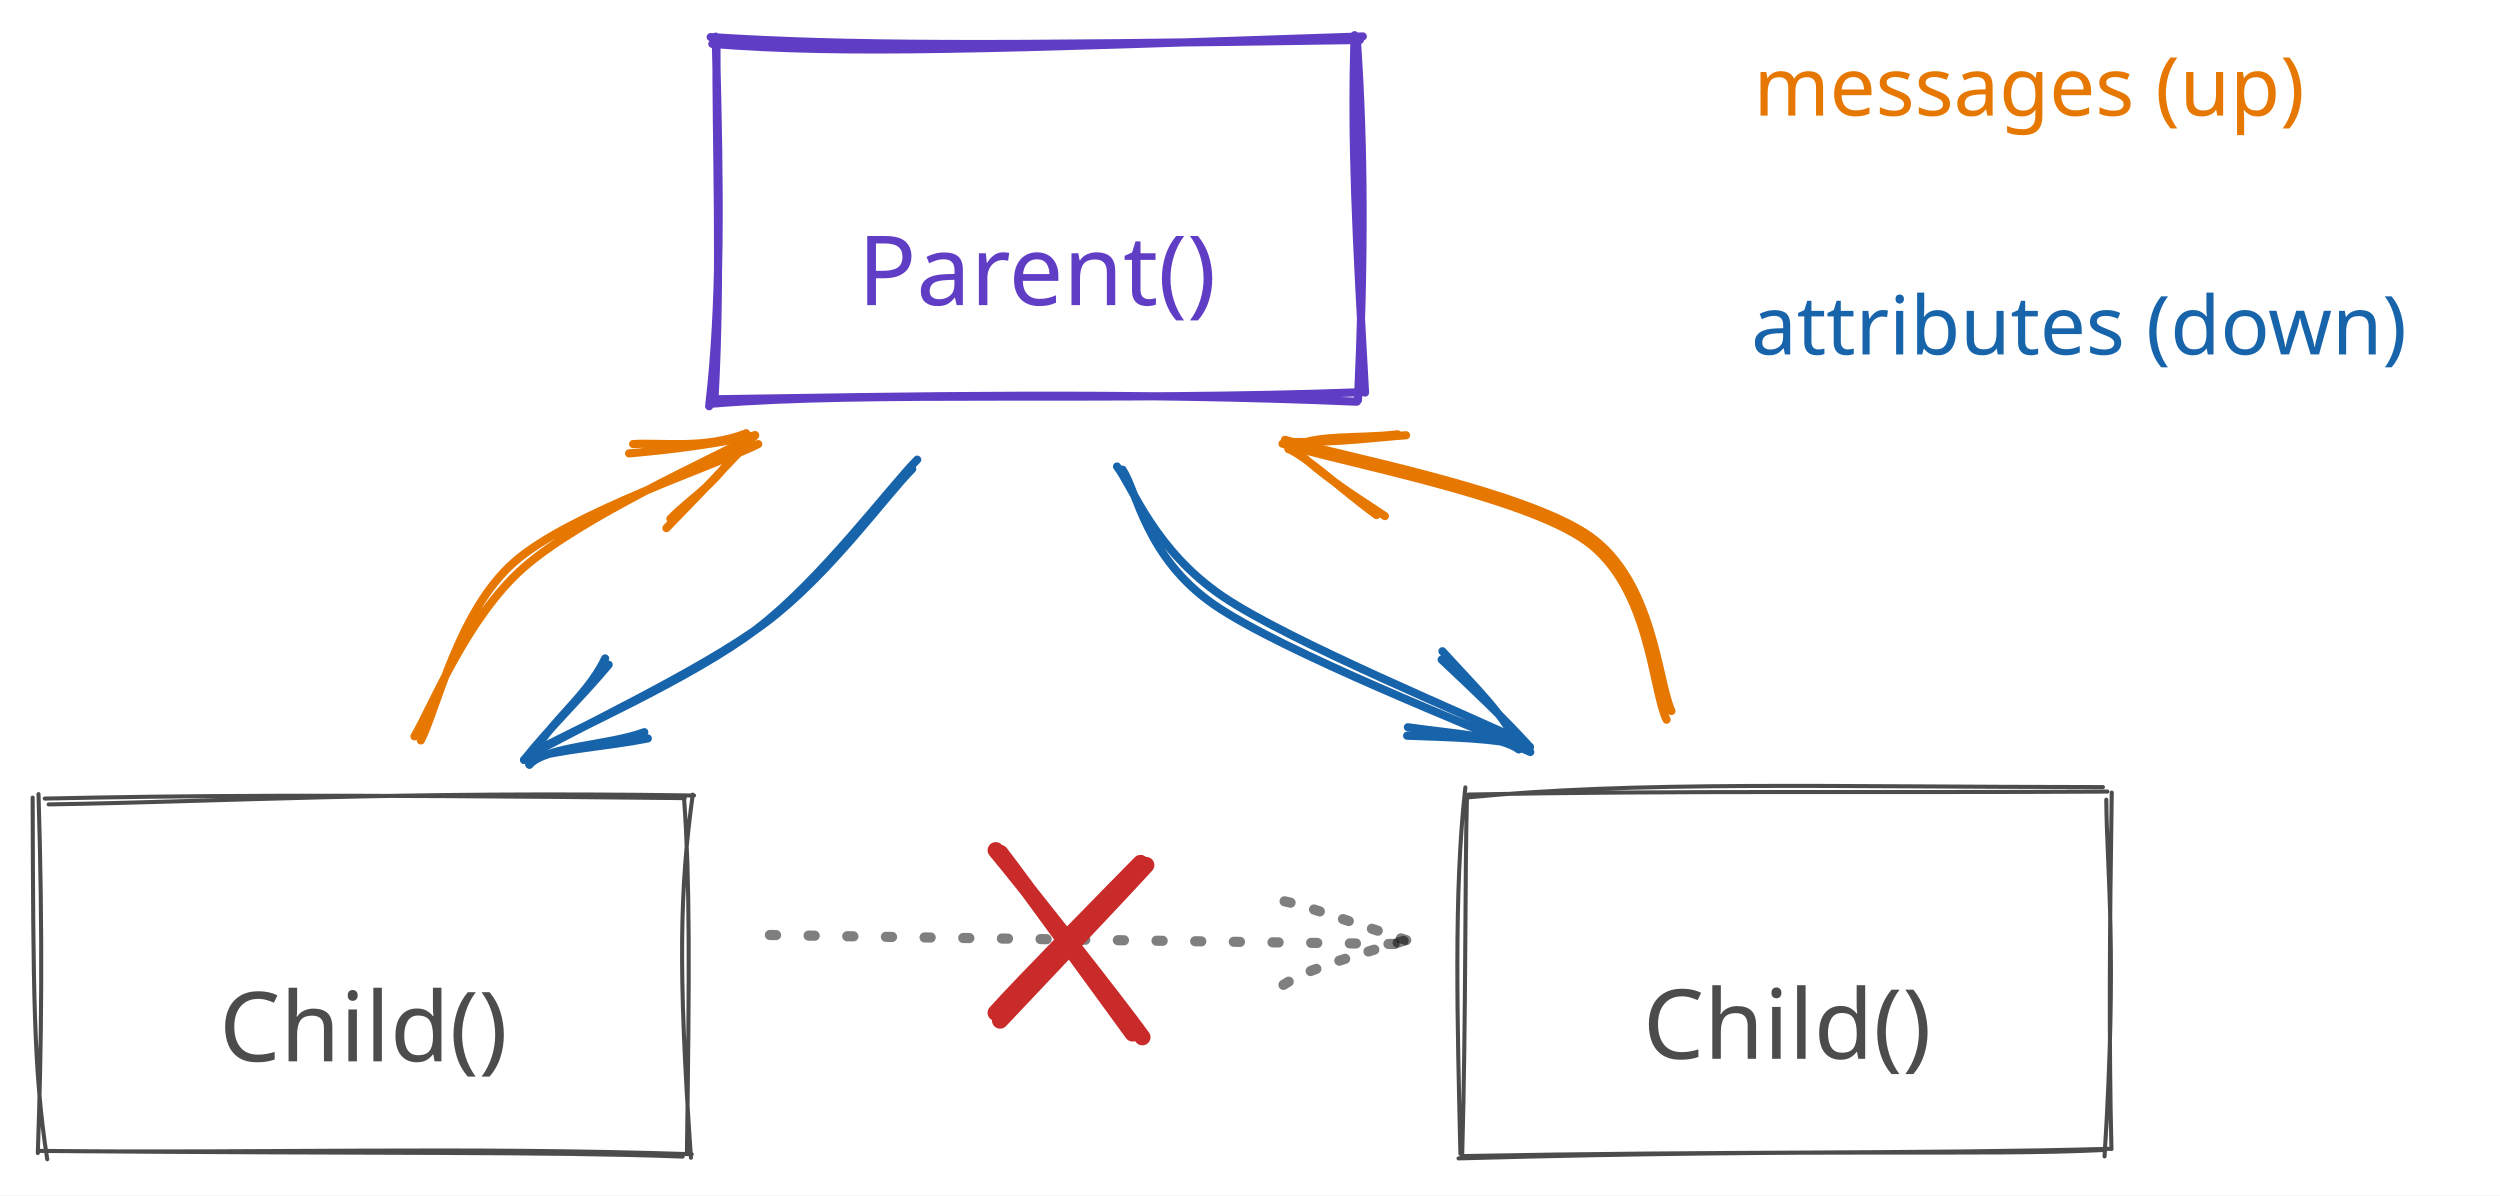
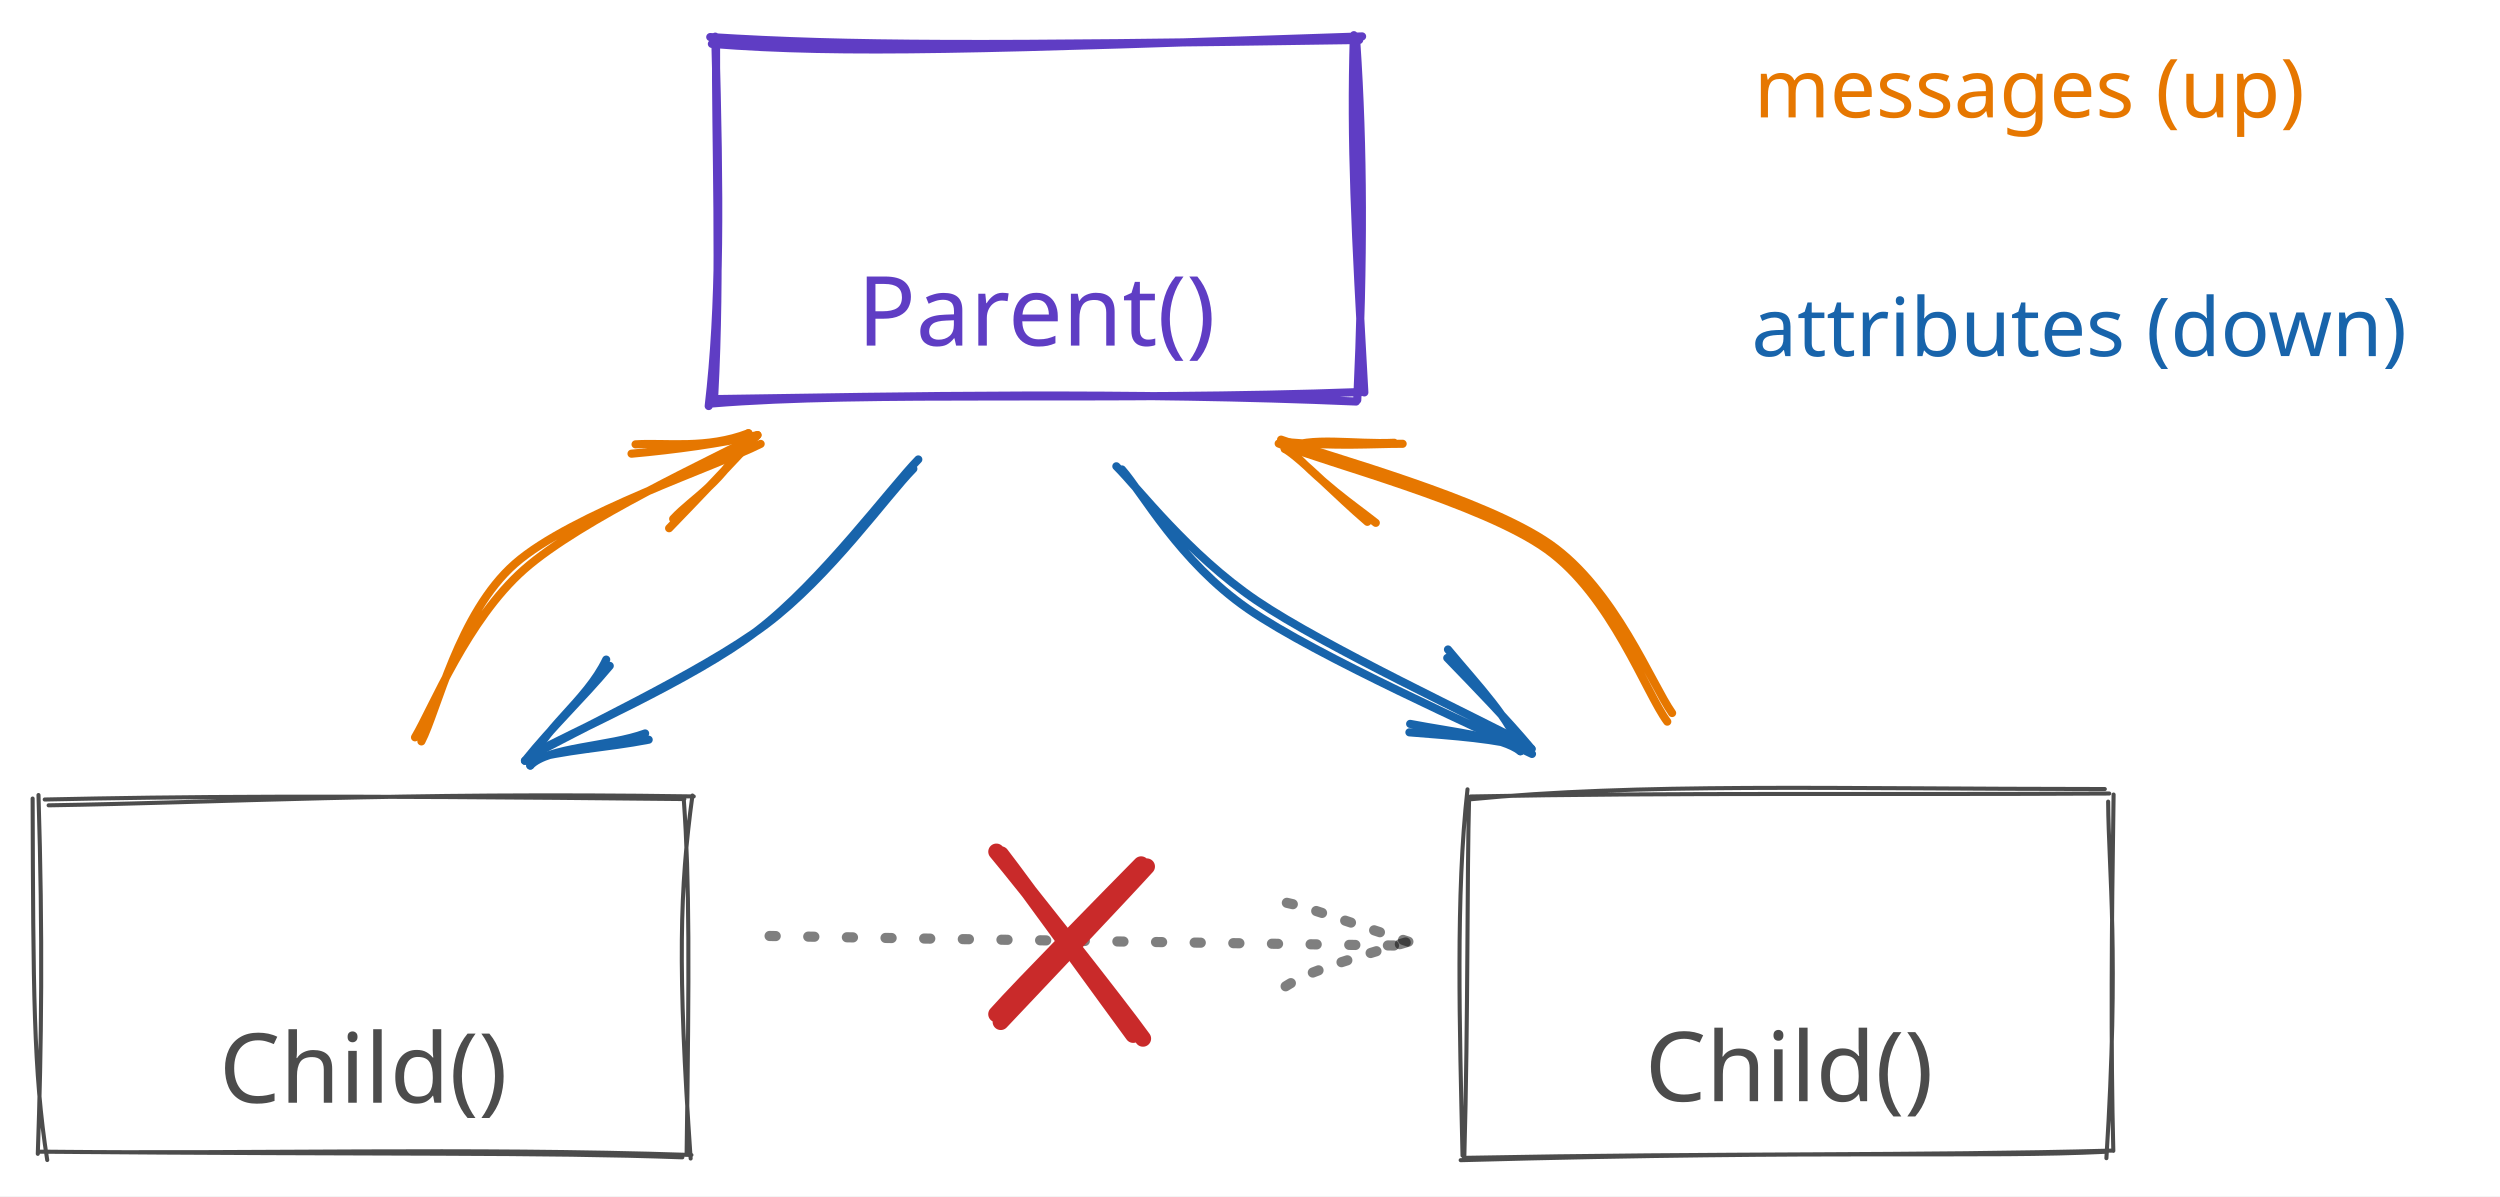
- <svg xmlns="http://www.w3.org/2000/svg" version="1.1" viewBox="0 0 614.269 293.753" width="614.269" height="293.753">
+ <svg xmlns="http://www.w3.org/2000/svg" version="1.1" viewBox="0 0 614.535 294.066" width="614.535" height="294.066">
  
-   eyJ2ZXJzaW9uIjoiMSIsImVuY29kaW5nIjoiYnN0cmluZyIsImNvbXByZXNzZWQiOnRydWUsImVuY29kZWQiOiJ4nO1bbVPbSFx1MDAxMv6eX0GxX/aq1srMdM9bqq6uMEk2JFkgXHUwMDAxkkuutlLCXHUwMDE2WGBLXlnGIVv579sjwJIsy2+YXHUwMDAwqVNViC2NRq2Zfp7up2f895ONjc30slx1MDAxZmw+29hcZr62/G7YTvzR5m/u/EWQXGbCOKJLXCL7PoiHSStr2UnT/uDZ06c9PzlcdTAwMGbSftdvXHUwMDA13kU4XHUwMDE4+t1BOmyHsdeKe0/DNOhccv7j/u76veDf/bjXTlx1MDAxMy9/SCNoh2mcXFw9K+hcdTAwMDa9IEpcdTAwMDfU+//o+8bG39nfgnVJ0Er96LRcdTAwMWJkN2SXclx1MDAwM0FpOXl6N44ya6XlXHUwMDFj0DI9blx1MDAxMFx1MDAwZZ7T89KgTVdPyOYgv+JObba34n7/9fHv8OVN87hz0Vx1MDAxMOLz3ln+2JOw2z1IL7tXQ+G3OsOkYNQgTeLz4GPYTjs3I1c4P75vXHUwMDEw0yjkdyXx8LRcdTAwMTNcdTAwMDVcdTAwMDM3XHUwMDAwfHw27vutML1051x1MDAxOFx1MDAxYp+9XHUwMDFhhWdcdTAwMWL5ma/0XHKRefTPcmOF5WCZXHUwMDFhX3ZcdTAwMWSAXHUwMDE1XHUwMDFlXHUwMDFhhlxcciWs1XzCsO24S3NBhv1cIk+g3cLctGO/dX5K9kXtcZs08aNB309oxvJ2o+tX5tJ4illAjlx1MDAxMrWW+cR0gvC0k1JcdTAwMTOjPStcdTAwMTUzXHUwMDE2pOBcdTAwMTaUzY1cdLJZMUqjsFLnw+cs6O+0M1x1MDAwN/mzOGxR+3rYomG3m1x1MDAxYu0uvJh0qqJjlZwrXHK+5m9S8IRkL1x1MDAxY15uyeawsX/4fvvbi8b2+064OW73/bfp3V7d3FxmztLfL55/4jq6PLKnKHaizsRTbp7vJ0k8WrTfvpVnL/Vu81v3M0uCzjfogzlaQ78v3qe76lXz2JrR3q54YVx1MDAwZt7KeFx1MDAxZPZ+fPFcdTAwMDbe9z8rXHUwMDFipM0vXHUwMDA30ds/WKPXWazf60/5hFx1MDAwZvtt/1xuuFxcacOYQsWA4/h6N4zOJ32hXHUwMDFit85zrD8pXHUwMDE4XFwhmZJcdTAwMWZcdTAwMTT5xSg+efqGXzjBXHSVZmpxgpnuVitcdTAwMTHMJI7vkGA08zRKaaySSlxuZUr8gkx5KFxySmuIeyzYXHS71scvNn/wmFBUbuo1g0iaXHUwMDExXHUwMDBlLG97W1x1MDAwMpnpg8JItoRcdTAwMGbmM1x1MDAxZEfpQfjNXHK2XHUwMDAwT2uN5EogtFwiXCIvNXrp98LuZWnuMl+lwdrPxunXf1x1MDAxNUd0XHUwMDEwkFx1MDAxMVnwK7ff6oanzp83W3RLkJRcXD1ccikyj1x1MDAxYvTCdrtcdTAwMThrW2SET30mO4uEyDhcdE/DyO9cdTAwMWVO2jhcdTAwMTN9M0M8Mm3rICg4k0ZIi4tD8FXz7N0ovUzOj//41Ht1voXP38LofiGo5yFQaKS4aUBcdMU5WuDlXHUwMDEwL7XxhNaUXG5xKVxm0VItXHUwMDA0WXbcb4gn+1x1MDAwMMFatTaErlx1MDAxNuLfyt3L/8r4tVx1MDAxYVx1MDAxZZmvZ70jtmO/nP6sIf7dp52PW/FcdTAwMDdKXHUwMDBl30RxeFwi+oNU67WFYjBS5tN5R6FcdTAwMTiFYXU8wFFcdTAwMDM3IFx1MDAxN6eB6bP/sGmAXtHTXG5cdTAwMTjQYYwpRIqMXHUwMDA1KNFcdTAwMTdSam6NMFx1MDAxNIn1nbFAQUPMXGLERpC3KV6YtDuMxJw4h/MlXFxwrZF4u1x1MDAxM3bbPzhcdTAwMTDPiWOTgfjGxFvEYUCsxVx1MDAxZnkjZ2j54lx1MDAwMJTRt+7F68aRODg/2zs8XHUwMDFl+TtHu/qBXHUwMDAzUFx09MjdJDJcdTAwMTAgKlFYe5Qgc2Y4JcpcdTAwMWHwzvC3liiMpLItXHUwMDAyW1x1MDAxZjxXXHUwMDBiw4F/cbCVXHUwMDFjjkBcdTAwMWb+tfsu5lx1MDAwM7PXPPhcdTAwMDFh7edTxCCswLxwcldhWFx1MDAxNp5RpVx1MDAwMYlcdTAwMDaZWJxcdTAwMDamT/9cdTAwMDOnXHUwMDAxZTxpXGJYpD6YYqDLPGC5p1xim5SKa0FiXHUwMDE07jlcdTAwMGVry1x1MDAxMYUokPdcdTAwMWTG4aV98NHH4TlxbKU4fIX9KeAj/Vdb7uYgXHUwMDE05YCwhFx1MDAxNp6tYlx1MDAxZWq921jPKKFccpKQZNZAXHR9aJVHqETBOFx1MDAxMVx1MDAxMTOTduXo40ahf3yLclx1MDAxNHqcdI9cdTAwMTWU55JcIldVLGpBNCFcZlx1MDAxOKatIG1eXHTCglNwRkclS2AzXHUwMDBmKzf+XCKuz3xfXHSyS1x1MDAxN1JcdTAwMGIj6idpM4zaYXRaNux6VWeRklGG6tbQWdlgnlx1MDAxMFxcXCLnklx1MDAxOWlcZpCOKTQ79ftZ8uMpXHUwMDBllktiYcM1cqi8fVx1MDAxMLXnWzU7fy5bRTRkQYNUXHUwMDAwko6qUdZTiMjJXCIrJfCKRV1/kG7HvV6Y0tDvx2GUTlx1MDAwZXE2lltcdTAwMGX3ncBvT16lNypemySIvuuxnIPlnzZy/GRfxp///G1q61x1MDAwNlDuaFx0Q275TGiRl1LdXHUwMDAx1iNtKWlcdTAwMWMogzRcdTAwMWP03O7qcOKOXG5C8t6eXHUwMDE0/1+aKLGw6lfhSaAoXHUwMDA1guVMOo8nZ6eZ6+HJdux8Y3GilHN5UqJcdTAwMDegiF5cXChFLGcpitPQI7dWWktjL+SEXetUKySaNGow9Fx1MDAxOKZhXG5RXG6PwEXeRnSuKVexXCJvc1PVl1x1MDAxNNeMul+iXFy2zLUsUS5DSUJcdTAwMDJcdTAwMTMkOYEyTIvM6EKzK05cdTAwMTLM08poicpcdTAwMDDXiuFqPDk7vylcdTAwMTjFPE74ZlxcXHUwMDAzXHUwMDAzpjhcdTAwMDKYik2OvFx1MDAxNVx0V8pUuLJklHzUVFnr2u6oOvWS5JYlrlO4jetabnPxh4aWL05tjcbxeb/ba3z48qn3/svJId8z/rvVqG2y4HF3KSD5tIdur4MkfSDQTlx1MDAxNGIo4jDBLFx1MDAxOHCIhfpCaMtcbl/4q1NcdTAwMWJI4lChuZRcYlx1MDAxNPa1nMJtYDxNeVxu5+hcYsTyQti5yVx1MDAwMlx1MDAwNWWqjmLuldtcdTAwMDSlw2vgtkks1lxcWTPKS9fWnFxy1c6xO6qzuyaQk36pTWAkaVx1MDAxYqZYoag3XHUwMDBm5W/04c6Hk8Por/2DRtjZ/7zf2y7i+IGinDOPUbJJ+oRcdTAwMDElpNUyXHUwMDBiZXJWXHTFhFD1Ou/WIFx1MDAwN1x1MDAxN0dcck1cYnG5gEJta4xxoiOX4jIuwSgtXG5NbqqtpFx1MDAxZpDR1XvFuKBkIDft/1x1MDAxOL85amfYXHUwMDFklbldXHUwMDEy4PVcdTAwMTLFqMmz+c5cIlx1MDAxNIZcZlk8jM9eN36glVx1MDAxY3B1VMebpFxmjVwicV1cdTAwMDa4XCL9wsEtqUi3lFG/nlx1MDAxMiitb6NQXGZ4IK3iXG5cdTAwMTlcdTAwMDeDU1x1MDAwMK6BXGYlXHUwMDFkpVx1MDAxY+NcdTAwMThuKpVcdTAwMWPSUE6e5OPwXHUwMDEz1nGWkSek81x1MDAwNYlOo8Fpj4Juy6VcdTAwMDB41lxyuCH9KVx1MDAxOOlTU3n7hfTJUtUlyrMgKyxTXFzJN/blNjFcdTAwMGbI0YioXUYk9bhcdTAwMWXxOOWJXHUwMDAwj17XUPrCXHK4XHUwMDA1w+LdXHIkn6aMXHUwMDA2XHUwMDA1XHUwMDAxTVlu1Lzu6mCS9VZByLpoXHUwMDEyhK0teZPacVx1MDAwYpxmcZ6cvVx1MDAwMPdAeVJcIqOJJMFcZkZrXHUwMDAxXHUwMDEz601otUezS1x1MDAxNEnRXHTIbWt58rZcdTAwMTVvstRzm2xcZuVb5Fx1MDAwMMVcclx1MDAxN/n6k6V02dUlwFpcdEJVKjmcOcJnrDBp98SVuVx1MDAwMfdY8yaqtNZcdTAwMTKakCMlIZTsTqFK5VmiLqlcdTAwMDQjXHUwMDFkQmO6XHUwMDFhUy5RyaG4q6VcdTAwMWIpJ3xAYNUktyXYao2MIE9cdTAwMDQudcWmR8aUXHUwMDEyLbhcdTAwMWG0q1x1MDAwZaPC4u2UXHUwMDFmgqXxd7KLXHUwMDAz8rk173qguKNcdTAwMDKRdVElPXbG6iBnbm9oXHUwMDAxs/O4cvYmiFx1MDAwN8qVSkuPc1xuUjxbJMrRdJVTSuNcdTAwMTHOmHUxj0ms/zHMbXNK63ZcbqFA94NcdTAwMTaURbbLqZJgzYXV4IhcdTAwMWKVKVx1MDAxOHNNlVx1MDAwNDC6rFxuXHUwMDBihz9hWrlcdTAwMDQtMcaILKWTaJKgqrmaQpaELsruuCDNJrlcdTAwMTWmykzrzSuZJ1x1MDAwNZOGXHUwMDA2XHQkI9ZcdTAwMTRTyt7Ella7vZDSkGtKqDL4Y2LLXHUwMDA2d4uA5Fx1MDAxZOjqMow+TSaWSK8rXHUwMDEwyIFcclx1MDAxOJjbXy1YsqtcdTAwMTWcLMmXdTuZTD1ZKkr/gfLKXFyRziPLTuddMznZf340VKNj2SRtdPjy8sGTpZWeXHUwMDExmnCkmVujKCeW7peDrqRcdMptIdQzNlx1MDAxNN+WLDlM+WmPqFx1MDAxNMopXHUwMDE1IS5cIqDlltzlViZj1Gol8eJWJlY6O2PvUo/M9U+Dwcavw/70XHUwMDFkTNyUblx1MDAxYW9Q6lx1MDAwNidl/y7vX0rjft3mpdLLTO5UKlx1MDAxYrRcdTAwMTLCONaWuEhlXHUwMDFit5Vw8Vx1MDAxYXb8OXxcdTAwMWXJRlsmQ7HTb+4xM9j98Fx1MDAxOFx1MDAxMCaEVkqRTpXFXVx0mXST3KMs0S2FuqVTy+9Qu2lcXFxiYsptSLJG/Vx1MDAxOIi51cqVKtIrQcxP0yQ8XHUwMDFlps6n2/Eoelx1MDAxMDCrXHUwMDFhdVx1MDAwNbUn1+Fy0+/3XHUwMDBmUlx1MDAxYbdxrkIzXHUwMDEytq9fPu9681wiXGZGzapX/HKSXHUwMDFkrtdcZr5cdTAwMGUoQZYofn/y/Vx1MDAxZpmdanYifQ==
+   eyJ2ZXJzaW9uIjoiMSIsImVuY29kaW5nIjoiYnN0cmluZyIsImNvbXByZXNzZWQiOnRydWUsImVuY29kZWQiOiJ4nO1bbU/byFx1MDAxNv7eX4HYL3uljTtvZ14qXV1cdTAwMTHabmm7QFx1MDAwYrS3vVpVJjHEJYmzjlx1MDAwM6Wr/vd9xkDsxHFcYmkoUF1LpYk9XHUwMDFlXHUwMDFmz5znec45M/n70draenY+iNafrK1HX1phN26n4dn6b/78aZRcdTAwMGXjpI9LXCL/PkxGaStv2cmywfDJ48e9MD2JskE3bEXBaTxcdTAwMWOF3WE2asdJ0Ep6j+Ms6lxy/+P/boe96N+DpNfO0qB4SCNqx1mSXjwr6ka9qJ9cctH7//B9be3v/G/JujRqZWH/uFx1MDAxYuU35Jdcblx1MDAwM6W2bPr0dtLPreWGXHUwMDE5LomsXHUwMDFht4iHT/HALGrj8lx1MDAxMYyOiiv+1Hp7I1x1MDAxOVxmXlx1MDAxZf4uP71qXHUwMDFldk5cdTAwMWJCfNz5XFw89yjudvey8+7FWIStzigtWTXM0uQkelx1MDAxZrezztXQlc6P71x1MDAxYiZcdTAwMTiG4q40XHUwMDE5XHUwMDFkd/rR0I9cdTAwMDBcdTAwMWafTVx1MDAwNmErzs79OVa84MUwPFkrznzBN6VYwPFHSSdcdTAwMWOXjunxZd9cdTAwMDHOXHUwMDA2TFx1MDAxMmdCa+Gc4VOGbSZdTFx1MDAwNlxm+4WOZLulXG7TXHUwMDBlw9bJMezrt8dtsjTsXHUwMDBmXHUwMDA3YYopK9qdXb4yJ1x1MDAxYmjmpOKKlDFE41x1MDAxNp0oPu5kaGJN4Egz6yRcdO6kdoUxUT4rVlx1MDAxYiVcdTAwMWOZYvi8XHUwMDA1g6127iF/loet375cdTAwMWO2/qjbLYz2XHUwMDE3nk17VdmzJrwri75cdTAwMTRvUvKEdCdcdTAwMWWdb1Bz1Njdf7v59Vlj820nXlx1MDAxZrf79tvsbi9ubkafs99Pn37gpn9+4I6V2Op3pp5y9fwwTZOzRftcdTAwMWQ4+vzcbDe/dj+yNOp8lVx1MDAwM2lcdTAwMGZW0O+zt9m2ftE8dPZsZ1s8c3uvKVmFve+fvZJvXHUwMDA3XHUwMDFmtYuy5qe9/us/WKPXWazfy0/FhI9cdTAwMDbt8Fx1MDAwMrhcXFx1MDAxYsuEs0qRLlxcvVx1MDAxYvdPpn2hm7ROXG6sPypcdTAwMTlcXGGZXHQ/KFx1MDAxM4w1NH16TDDWOSGVYHZhgpntVktcdTAwMTHMNI5vkWBcZlx1MDAwYpSyhitNmoQuXtffr7hccpzj3Fx0xom70mCsml9cXNH1mFCo8IBLXHUwMDA2IW1cdTAwMTiXJTO+l0BW6YPFTCf9bC/+6lx1MDAwN1vIwFx1MDAxOKOc0lJcdTAwMTitmJto9Dzsxd3zibnLfVx1MDAxNYO1m4/Tr/8qj+gwglx1MDAxMb5XZSfab3TjY+/P6y3cXHUwMDEypVx1MDAxM66exZDmcYPDJMuSXtGgXHUwMDA1I0L0mW4tXCKRSVx1MDAxYVx1MDAxZsf9sLs/beNcXPTN1XjFLK+FoDRcbjOxOFx1MDAwMF80P785y87Tk8M/PvRenGyop6/l2d1cdTAwMDLQXFyHP2FUoJ0w0mjOlZN8UuDJWK//Vlx1MDAwYoDTcuFqXHUwMDAxyPLjblx1MDAwNVx1MDAxZfZJRCpOr1xmn8tcdPxr2j7/LyUv9ejAfvncO2Bb7tPxzyrwbz5svd9I3iE0fNVP4iMxXHUwMDE4ZsasSIitI0xp4di3JMSIXG51XHUwMDFkXHUwMDBiQJtcdTAwMDRBf1x1MDAxNmaB2ZN/v1lAQmeVM2BDKa21JZnwt2tGXHUwMDAxlFx1MDAxY3PBXHUwMDE4Mabp1kiglEDMUWEr4Gyal7Kz25NheKDmdyfDm5242/7BKnyNjE2r8JWJ3yHC4PNaXHUwMDExhi44y1x1MDAxMFx1MDAwMS5cZkDqf+2evmxcdTAwMWOIvZPPO/uHZ+HWwba551x1MDAwMNRcdTAwMDJcdTAwMTCDe8DhhFx1MDAxNFx1MDAxNVx1MDAxMTZwXHUwMDFmidRVO01GqlvD30pEWCHFdkqy1cFzOVx1MDAxNY7C072NdP9Mmv2/tt8kfGh3mns/QNV+wnSYXHUwMDE0XHUwMDE38tZVXHUwMDE42VUtXHIwqaWU7lx1MDAwNvW22dN/z2lA+3zXh+NETDNpJnhAM1x1MDAxNVx1MDAxOMRDllx1MDAxOKJcdTAwMTI9p9r2Y3TYOKRcdTAwMDZCKLUyoK/SXHUwMDA3XHUwMDFmvFx1MDAwZV+jY0vp8Fx1MDAwNfZngE9oUa/BllxmyF6oxVPh+UnMfS12W1x1MDAxNzhcco+2UivLidRcdTAwMDT8oGtcdTAwMTBH4sxoq1x1MDAxOLPThlx1MDAxNfDjVqvw8DuKUSpAXHUwMDFjYJhcdTAwMDLtcTzRVNFoRIDQXHUwMDE00TozTlx1MDAxMKeKXGZjvlx1MDAxMFCQpZtUu1x1MDAwYmG58lx1MDAxOHF55ttyoF26hjXMwjRrxv123D+eNOxyVWeRilGO69bIW9lggVx1MDAxMFx1MDAxY1x1MDAxY8KJWbJWXCKyLzU7XHUwMDBlXHUwMDA3efhcdTAwMTNoLlx1MDAxZIfN1nKjuKy8fdRvX2/V/FxietIqXHUwMDEwkZPge8hcdTAwMWLhqFx1MDAxYeVcdTAwMDKtlOKwyFx1MDAxMUlesahcdTAwMWJcdTAwMGWzzaTXizNcZv1uXHUwMDEy97PpIc7HcsMjv1x1MDAxM4Xt6at4o/K1aYpcdTAwMTj4XHUwMDFlJ6Ow4tNagaD8y/jzn7/NbN2QNmCOw3G5VVx1MDAwZTGk1OX7XHUwMDE1hoOUVYj3cZVLc21/tUjxR1x1MDAwNSNFd4/K/9+YLJWoXHJUyFxi6Vx1MDAwNWbxOGV+pLlcdTAwMWGqbCfeOVx1MDAxNudKupYqSVx1MDAwNcz4ckH+skpPZiyai0AppoEgXHUwMDAxPiUzZdgqM1x1MDAxNlxuYIxcdTAwMTKet5mRZlx1MDAwNlfCXHJcZlx1MDAxN4asYX6lUlbL+iSVsfpuqXLp+GZBqrxcdClcdJJcZrNmpDbMKWZLsLpkJcFcdTAwMDLIoCGlreRcdTAwMDaR6XJMOT/GKVx1MDAxOcWCXHUwMDFj4dxIJpnmXG6onknfXHUwMDFhyavQxLWDUfSgybLetf1RcepcdTAwMWKSW1x1MDAxZbzO4DZuarnNK1x1MDAxMIaWXHUwMDE3VYHruK3RODxcdTAwMTl0e413nz703n462uc7NnyzXHUwMDFjt01cdTAwMTc9bi9cZoRPXHUwMDA3ym92IORcYkK5qWJcZiSHXHSGLFxmLlxi4qintpZcdTAwMTOhXGKXpzZJXHUwMDAxQWl8XHUwMDFjKiGYppSAjalccnpqXHUwMDEwqXCutJLWQVx1MDAwMitxoECw6inmzrhccjKAaEtcdTAwMTdcdTAwMTO4PLdNY7HmyopRPnFtxfFQ7Vx1MDAxY/ujOrsrXHUwMDAyuWD1q57EuGWalVxue9eh/JXZ33p3tN//a3evXHUwMDExd3Y/7vY2yzi+pyjnXGahKHNcdTAwMWF6XCJcdTAwMWSjyVJcdTAwMGI5XHUwMDFl+HqTXHUwMDE2mlx05Ma3XHUwMDA3cul11GJCuJRCilx1MDAxOeFcdTAwMGLoXGJcdTAwMTk4poWk1UaUmlxcVVxckUEohqt3inFokSpM+z/Gr47aXHUwMDE59kdlbm9cYvD6XHUwMDE0xcnps+NcdTAwMTRFwFuM0IunKPOXju9pNUdqXHUwMDFiKM9kklx1MDAxY1x1MDAxM0pNXHUwMDE2c0grjDyzSmryy1x1MDAxOfVrKpE25nsyXHUwMDE0K1x1MDAwMzyFM1x1MDAwYiVcdTAwMTZOmFx1MDAxOWsqXHUwMDA2TSxcdTAwMTfqosTNbaWY44zz+UkxXHUwMDEwP2Ep5yb5XHT32039tjHpk49S4lbkXHUwMDAy0pfymN9GZ1x1MDAwNMPs28rbL5Sg3KjAhEArz4c1hEXzqk0skPA0MLVcdTAwMGaJyIxcdTAwMGJcdTAwMTJcdTAwMGYzP/HFdMF93VxuaVwiXHUwMDFj1JXvbihcdTAwMTko5vNIvKt23OrruqvFSd5dXHUwMDA1XCKrXCJKcHLtJkxcdTAwMTCHVCRcdTAwMTYve89fhbunREkqr0JcdTAwMTJcdTAwMTG3xu+PniBK5D+B4yRcdTAwMTTmXHUwMDA1woHxqGXK7y17I71Hwmu19lm8sULPqnv7QoBcdTAwMTVcdTAwMDC+c1x1MDAwNKtLw3RcdTAwMTlcZjGEyoIxW9j5XHUwMDEzXHUwMDE2c1x1MDAxNqYlsJIzoCUlXHL+Icx1pVxm44qXMMPgLtKCIVx1MDAxM1x1MDAxMXrJqvdccmo5/udcdTAwMDJKYKqM407MsIhcdTAwMDXgUWNcdTAwMTCngDyMIFMx6SExpVx1MDAxNFx1MDAwMahcdTAwMTDqIJj0xepcdGqTKlBcdTAwMDZcdTAwMTFcYsf0cKmEvK63epj4o1x1MDAwMpBVXHUwMDExJWZrzs9hpDQgS7Z4TDl/I8Q9pUptKPDcXCKl31x1MDAxZlOiwjykJFx1MDAxYvhanZXI11x1MDAxOVx1MDAxOODWQkpHgfNLQlpcdTAwMTE8h5XixTFPalx1MDAwM6+CjVx1MDAxMpE+VNNUat7cec1G9Fvc/Fx1MDAxM/LkTerLXG40o1x1MDAwNVx1MDAwNtRxSZzPiCldQIjsuEDCRuAtW2Wl1caULIBNiLBcdTAwMWPYm/zCs6pcdTAwMTbiPVU643dDglx1MDAxMrhGXvOgqbIhXHUwMDFj0mXn02XwpCPi5dtcdTAwMWKKw/MtoCfhv1baa8myUYuV/GpcdTAwMDUmN2TLur1Mtv6HPbBcdTAwMDQxp6XC7a+jyk7nTTM92n16MNJnh9REYrT//PzeUyVcdTAwMDZcdTAwMWUyZIB0+G15xfTqh4O+oCm130RcYlx1MDAwN741ruRyxi97RKVMzpGpSFx1MDAwZeYuLLm1zUxcYscs5Hupgnh5M1x1MDAxM5s4O2f3Ulx1MDAwZuaGx9Fw7dfRYPZcdTAwMWUmXrOHqVx1MDAxYlx1MDAxZE369+RcdTAwMGWmLFx1MDAxOdRtX5p4mem9SpNcdTAwMDYthTBobFx1MDAxZMSQYlvos1i8gp18jJ/2qdGmdCS2XHUwMDA2zVx1MDAxZGaH2+9cdTAwMWVcdTAwMDLCXHUwMDA09EprST66nMrbiFx1MDAwN2SsX1xi9Vx1MDAwYqeO32LeZtRCXHUwMDEw035DkrP6x0DMr1UuVY9eXG5iYZal8eEo8z7dTs7691x1MDAwMmZVoy6g9uhSLtfDwWAvw7iNg1x1MDAxNcxI3L58+aLr9dM4OmtWveKXo/zwvebw9UCJ8jjx26Nv/1x1MDAwMC2LavoifQ==
  <defs>
    <style class="style-fonts">
      @font-face {
        font-family: "Virgil";
        src: url("https://unpkg.com/@excalidraw/excalidraw@0.14.1/dist/excalidraw-assets/Virgil.woff2");
      }
      @font-face {
        font-family: "Cascadia";
        src: url("https://unpkg.com/@excalidraw/excalidraw@0.14.1/dist/excalidraw-assets/Cascadia.woff2");
      }
    </style>
  </defs>
-   <rect x="0" y="0" width="614.269" height="293.753" fill="#ffffff" />
-   <g stroke-linecap="round" transform="translate(175.4826 10) rotate(0 79.30467 43.97804)">
+   <rect x="0" y="0" width="614.535" height="294.066" fill="#ffffff" />
+   <g stroke-linecap="round" transform="translate(175.4513 10) rotate(0 79.30467 43.97804)">
    <path d="M-0.46 0.79 C32.03 3.35, 66.97 2.09, 159.37 -1.05 M-0.86 -0.89 C33.23 1.26, 66.44 1.23, 158.66 -0.17 M157.35 -1.35 C156.53 25.37, 157.7 46.64, 159.92 86.46 M157.95 0.5 C159.68 26.1, 159.79 53.64, 158.18 88.33 M159.35 86.36 C96.61 88.71, 38.05 85.98, -0.58 89.19 M157.89 88.7 C102.65 86.3, 47.1 87.39, -0.86 88.12 M-1.24 89.81 C1.65 65.29, 1.45 38.42, 0.37 -0.99 M0.12 87.1 C1.77 56.49, 0.43 25.91, 0.56 -0.22" stroke="#5f3dc4" stroke-width="2" fill="none" />
  </g>
-   <g transform="translate(205.7872 23.97804) rotate(0 49 30)">
-     <text x="49" y="51" font-family="Virgil, Segoe UI Emoji" font-size="23.777px" fill="#5f3dc4" text-anchor="middle" style="white-space: pre;" direction="ltr">Parent()</text>
+   <g transform="translate(205.756 36.95609) rotate(0 49 28)">
+     <text x="49" y="48" font-family="Virgil, Segoe UI Emoji" font-size="23.777px" fill="#5f3dc4" text-anchor="middle" style="white-space: pre;" direction="ltr">Parent()</text>
  </g>
-   <g stroke-opacity="0.7" fill-opacity="0.7" stroke-linecap="round" transform="translate(10 195.7973) rotate(0 79.30467 43.97804)">
+   <g stroke-opacity="0.7" fill-opacity="0.7" stroke-linecap="round" transform="translate(10 196.1098) rotate(0 79.30467 43.97804)">
    <path d="M1.95 1.85 C44.66 1.18, 86.89 -1.42, 160.53 -0.34 M0.99 0.42 C34.89 -0.3, 67.69 -0.65, 158.22 0.31 M160.21 -0.56 C157.11 22.17, 156.52 41.77, 159.77 88.67 M158.1 0.67 C159.49 20.13, 159.43 41.91, 158.78 87.58 M159.96 87.8 C103.73 85.95, 52.85 87.59, 0.96 86.99 M157.73 88.38 C122.7 87.11, 86.55 87.73, -0.41 86.99 M1.61 89.04 C-1.8 67.39, -1.81 47.07, -1.98 0.18 M-0.71 87.52 C0.21 61.1, 0.53 33.83, -0.54 -0.68" stroke="#000000" stroke-width="1" fill="none" />
  </g>
-   <g stroke-opacity="0.7" fill-opacity="0.7" transform="translate(53.80467 209.7753) rotate(0 35.5 30)">
-     <text x="35.5" y="51" font-family="Virgil, Segoe UI Emoji" font-size="23.777px" fill="#000000" text-anchor="middle" style="white-space: pre;" direction="ltr">Child()</text>
+   <g stroke-opacity="0.7" fill-opacity="0.7" transform="translate(53.80467 223.0658) rotate(0 35.5 28)">
+     <text x="35.5" y="48" font-family="Virgil, Segoe UI Emoji" font-size="23.777px" fill="#000000" text-anchor="middle" style="white-space: pre;" direction="ltr">Child()</text>
  </g>
-   <g stroke-opacity="0.7" fill-opacity="0.7" stroke-linecap="round" transform="translate(359.8222 195.1757) rotate(0 79.30467 43.97804)">
+   <g stroke-opacity="0.7" fill-opacity="0.7" stroke-linecap="round" transform="translate(360.5019 195.7382) rotate(0 79.30467 43.97804)">
    <path d="M0.69 0.76 C42.37 -3.31, 88.75 -1.81, 156.89 -1.78 M0.95 0.05 C50.93 -0.96, 101.83 -0.35, 157.98 -0.68 M157.71 1.31 C157.82 18.81, 160.48 38.23, 157.28 88.96 M159.05 -0.43 C158.54 32.13, 158.34 62.28, 158.98 87.16 M157.23 87.38 C126.47 88.89, 92.82 86.87, -1.45 89.45 M158.81 87.09 C111.04 88.39, 62.73 87.66, -0.62 88.88 M-0.99 88.33 C-1.7 56.9, -2.68 24.03, 0.23 -1.71 M-0.55 88.52 C0.41 54.36, 0.09 18.68, 0.63 0.34" stroke="#000000" stroke-width="1" fill="none" />
  </g>
-   <g stroke-opacity="0.7" fill-opacity="0.7" transform="translate(403.6268 209.1537) rotate(0 35.5 30)">
-     <text x="35.5" y="51" font-family="Virgil, Segoe UI Emoji" font-size="23.777px" fill="#000000" text-anchor="middle" style="white-space: pre;" direction="ltr">Child()</text>
+   <g stroke-opacity="0.7" fill-opacity="0.7" transform="translate(404.3065 222.6943) rotate(0 35.5 28)">
+     <text x="35.5" y="48" font-family="Virgil, Segoe UI Emoji" font-size="23.777px" fill="#000000" text-anchor="middle" style="white-space: pre;" direction="ltr">Child()</text>
  </g>
  <g stroke-linecap="round">
-     <g transform="translate(224.9044 113.57) rotate(0 -47.0928 36.29142)">
-       <path d="M0.46 -0.63 C-6.24 6.15, -23.29 29.03, -39.09 41.06 C-54.9 53.09, -85.03 66.25, -94.39 71.55 M-0.76 1.66 C-7.21 8.09, -21.21 27.77, -36.96 39.55 C-52.71 51.32, -85.5 66.57, -95.27 72.33" stroke="#1864ab" stroke-width="2" fill="none" />
+     <g transform="translate(225.2715 113.57) rotate(0 -47.14135 36.44767)">
+       <path d="M0.46 -0.63 C-6.26 6.22, -23.37 29.43, -39.19 41.51 C-55.02 53.59, -85.13 66.59, -94.49 71.86 M-0.76 1.66 C-7.22 8.16, -21.29 28.16, -37.06 39.99 C-52.83 51.82, -85.6 66.9, -95.36 72.64" stroke="#1864ab" stroke-width="2" fill="none" />
    </g>
-     <g transform="translate(224.9044 113.57) rotate(0 -47.0928 36.29142)">
-       <path d="M-76.22 48.21 C-81.06 58.52, -92.59 65.84, -94.82 74.3 M-75.35 49.75 C-82.22 57.98, -89.32 64.61, -96.13 73.13" stroke="#1864ab" stroke-width="2" fill="none" />
+     <g transform="translate(225.2715 113.57) rotate(0 -47.14135 36.44767)">
+       <path d="M-76.26 48.57 C-81.13 58.87, -92.68 66.16, -94.92 74.61 M-75.39 50.11 C-82.28 58.33, -89.4 64.94, -96.23 73.44" stroke="#1864ab" stroke-width="2" fill="none" />
    </g>
-     <g transform="translate(224.9044 113.57) rotate(0 -47.0928 36.29142)">
-       <path d="M-66.6 66.33 C-75.28 69.57, -90.59 69.77, -94.82 74.3 M-65.73 67.87 C-76.06 69.92, -86.45 70.35, -96.13 73.13" stroke="#1864ab" stroke-width="2" fill="none" />
+     <g transform="translate(225.2715 113.57) rotate(0 -47.14135 36.44767)">
+       <path d="M-66.69 66.72 C-75.37 69.93, -90.69 70.1, -94.92 74.61 M-65.82 68.26 C-76.15 70.28, -86.54 70.69, -96.23 73.44" stroke="#1864ab" stroke-width="2" fill="none" />
    </g>
  </g>
  <mask />
  <g stroke-linecap="round">
-     <g stroke-opacity="0.5" fill-opacity="0.5" transform="translate(189.3781 230.0616) rotate(0 77.38737 1.367557)">
-       <path d="M-0.2 -0.33 C25.79 0.17, 129.14 1.55, 154.86 1.91" stroke="#000000" stroke-width="2.5" fill="none" stroke-dasharray="1.5 8" />
+     <g stroke-opacity="0.5" fill-opacity="0.5" transform="translate(189.3781 230.4055) rotate(0 77.72721 1.435638)">
+       <path d="M-0.2 -0.33 C25.9 0.19, 129.71 1.66, 155.54 2.05" stroke="#000000" stroke-width="2.5" fill="none" stroke-dasharray="1.5 8" />
    </g>
-     <g stroke-opacity="0.5" fill-opacity="0.5" transform="translate(189.3781 230.0616) rotate(0 77.38737 1.367557)">
-       <path d="M125.98 11.92 C131.24 8.6, 137.16 6.56, 156.14 0.93" stroke="#000000" stroke-width="2.5" fill="none" stroke-dasharray="1.5 6" />
+     <g stroke-opacity="0.5" fill-opacity="0.5" transform="translate(189.3781 230.4055) rotate(0 77.72721 1.435638)">
+       <path d="M126.65 12.04 C131.91 8.72, 137.83 6.69, 156.82 1.07" stroke="#000000" stroke-width="2.5" fill="none" stroke-dasharray="1.5 6" />
    </g>
-     <g stroke-opacity="0.5" fill-opacity="0.5" transform="translate(189.3781 230.0616) rotate(0 77.38737 1.367557)">
-       <path d="M126.26 -8.6 C131.28 -7.58, 137.13 -5.28, 156.14 0.93" stroke="#000000" stroke-width="2.5" fill="none" stroke-dasharray="1.5 6" />
+     <g stroke-opacity="0.5" fill-opacity="0.5" transform="translate(189.3781 230.4055) rotate(0 77.72721 1.435638)">
+       <path d="M126.95 -8.48 C131.97 -7.46, 137.82 -5.15, 156.82 1.07" stroke="#000000" stroke-width="2.5" fill="none" stroke-dasharray="1.5 6" />
    </g>
  </g>
  <mask />
  <g stroke-linecap="round">
-     <g transform="translate(281.533 211.5405) rotate(0 -17.77136 19.39086)">
+     <g transform="translate(281.7987 211.9858) rotate(0 -17.77136 19.39086)">
      <path d="M0.11 1.02 C-5.7 7.44, -29.86 32.93, -35.8 39.21 M-1.29 0.51 C-7.2 6.5, -31.05 30.74, -36.88 37.31" stroke="#c92a2a" stroke-width="4" fill="none" />
    </g>
  </g>
  <mask />
  <g stroke-linecap="round">
-     <g transform="translate(245.1326 208.8535) rotate(0 16.88441 23.09275)">
+     <g transform="translate(245.3982 209.2989) rotate(0 16.88441 23.09275)">
      <path d="M0.65 0.73 C6.35 8.09, 27.54 37.43, 33.16 45.06 M-0.47 0.06 C5.73 7.46, 29.83 38.01, 35.56 46" stroke="#c92a2a" stroke-width="4" fill="none" />
    </g>
  </g>
  <mask />
  <g stroke-linecap="round">
-     <g transform="translate(103.606 181.8332) rotate(0 41.67981 -36.78437)">
-       <path d="M-0.2 0.1 C3.64 -7.23, 8.9 -31.59, 22.72 -43.72 C36.54 -55.86, 72.44 -67.55, 82.7 -72.71 M-1.77 -0.9 C2.47 -8.07, 11.05 -30, 24.95 -42.28 C38.84 -54.56, 71.58 -69.29, 81.59 -74.61" stroke="#e67700" stroke-width="2" fill="none" />
+     <g transform="translate(103.7879 182.1457) rotate(0 41.92155 -36.94062)">
+       <path d="M-0.2 0.1 C3.65 -7.21, 8.9 -31.4, 22.8 -43.59 C36.7 -55.77, 72.86 -67.79, 83.19 -73.03 M-1.77 -0.9 C2.49 -8.04, 11.06 -29.81, 25.03 -42.15 C39.01 -54.48, 71.99 -69.53, 82.08 -74.92" stroke="#e67700" stroke-width="2" fill="none" />
    </g>
-     <g transform="translate(103.606 181.8332) rotate(0 41.67981 -36.78437)">
-       <path d="M61.12 -54.36 C66.21 -59.8, 73.54 -63.06, 79.71 -75.34 M60.13 -52.07 C67.52 -59.65, 75.29 -67.75, 81.93 -74.88" stroke="#e67700" stroke-width="2" fill="none" />
+     <g transform="translate(103.7879 182.1457) rotate(0 41.92155 -36.94062)">
+       <path d="M61.69 -54.6 C66.75 -60.06, 74.07 -63.33, 80.19 -75.65 M60.69 -52.3 C68.06 -59.91, 75.8 -68.04, 82.41 -75.2" stroke="#e67700" stroke-width="2" fill="none" />
    </g>
-     <g transform="translate(103.606 181.8332) rotate(0 41.67981 -36.78437)">
-       <path d="M51.95 -72.72 C59.57 -73.16, 69.39 -71.43, 79.71 -75.34 M50.96 -70.43 C61.81 -71.36, 72.88 -72.86, 81.93 -74.88" stroke="#e67700" stroke-width="2" fill="none" />
+     <g transform="translate(103.7879 182.1457) rotate(0 41.92155 -36.94062)">
+       <path d="M52.44 -72.92 C60.06 -73.39, 69.88 -71.69, 80.19 -75.65 M51.45 -70.62 C62.3 -71.6, 73.36 -73.14, 82.41 -75.2" stroke="#e67700" stroke-width="2" fill="none" />
    </g>
  </g>
  <mask />
  <g stroke-linecap="round">
-     <g transform="translate(275.6733 114.8801) rotate(0 50.41789 34.77289)">
-       <path d="M0.16 0.52 C3.76 6.02, 5.9 22.11, 22.59 33.67 C39.29 45.23, 87.4 64.09, 100.33 69.89 M-1.22 -0.26 C2.66 4.81, 8.05 20.36, 24.8 31.69 C41.56 43.02, 86.76 61.5, 99.3 67.72" stroke="#1864ab" stroke-width="2" fill="none" />
+     <g transform="translate(275.6348 114.8801) rotate(0 50.72933 35.05414)">
+       <path d="M0.16 0.52 C5.17 6.2, 14.27 23.1, 31.07 34.75 C47.87 46.41, 89.33 64.74, 100.95 70.45 M-1.22 -0.26 C4.07 4.99, 16.42 21.35, 33.28 32.77 C50.14 44.2, 88.69 62.15, 99.92 68.28" stroke="#1864ab" stroke-width="2" fill="none" />
    </g>
-     <g transform="translate(275.6733 114.8801) rotate(0 50.41789 34.77289)">
-       <path d="M70.25 63.81 C81.35 65.41, 92.95 66.01, 97.48 69.22 M70.07 65.89 C81 66.3, 91.54 66.43, 100.22 68.64" stroke="#1864ab" stroke-width="2" fill="none" />
+     <g transform="translate(275.6348 114.8801) rotate(0 50.72933 35.05414)">
+       <path d="M71 63.06 C82.06 65.17, 93.61 66.27, 98.1 69.78 M70.82 65.14 C81.7 66.03, 92.19 66.64, 100.84 69.21" stroke="#1864ab" stroke-width="2" fill="none" />
    </g>
-     <g transform="translate(275.6733 114.8801) rotate(0 50.41789 34.77289)">
-       <path d="M78.74 45.13 C86.68 53.92, 95.01 61.69, 97.48 69.22 M78.55 47.2 C86.29 54.5, 93.73 61.45, 100.22 68.64" stroke="#1864ab" stroke-width="2" fill="none" />
+     <g transform="translate(275.6348 114.8801) rotate(0 50.72933 35.05414)">
+       <path d="M80.3 44.77 C87.88 53.91, 95.86 62.04, 98.1 69.78 M80.12 46.85 C87.51 54.49, 94.61 61.77, 100.84 69.21" stroke="#1864ab" stroke-width="2" fill="none" />
    </g>
  </g>
  <mask />
  <g stroke-linecap="round">
-     <g transform="translate(410.1578 175.6667) rotate(0 -47.39212 -33.45649)">
-       <path d="M0.52 -0.96 C-2.86 -8.31, -3.8 -32.88, -19.63 -43.99 C-35.46 -55.09, -81.74 -63.92, -94.44 -67.6 M-0.67 1.16 C-4.24 -6.05, -4.71 -31.42, -20.43 -42.72 C-36.16 -54.01, -82.41 -62.41, -95.03 -66.64" stroke="#e67700" stroke-width="2" fill="none" />
+     <g transform="translate(410.5081 176.2292) rotate(0 -47.97208 -33.73774)">
+       <path d="M0.52 -0.96 C-4.5 -8.06, -13.47 -31.25, -29.49 -42.46 C-45.51 -53.66, -84.35 -64.14, -95.6 -68.16 M-0.67 1.16 C-5.88 -5.8, -14.38 -29.79, -30.3 -41.18 C-46.22 -52.58, -85.02 -62.62, -96.19 -67.2" stroke="#e67700" stroke-width="2" fill="none" />
    </g>
-     <g transform="translate(410.1578 175.6667) rotate(0 -47.39212 -33.45649)">
-       <path d="M-66.75 -68.96 C-76.55 -67.75, -87.39 -69.14, -93.54 -65.34 M-64.68 -68.72 C-72.25 -68.2, -80.36 -66.92, -94.11 -67.05" stroke="#e67700" stroke-width="2" fill="none" />
+     <g transform="translate(410.5081 176.2292) rotate(0 -47.97208 -33.73774)">
+       <path d="M-67.79 -67.39 C-77.63 -66.92, -88.52 -69.08, -94.7 -65.9 M-65.72 -67.14 C-73.34 -67.15, -81.48 -66.4, -95.27 -67.61" stroke="#e67700" stroke-width="2" fill="none" />
    </g>
-     <g transform="translate(410.1578 175.6667) rotate(0 -47.39212 -33.45649)">
-       <path d="M-71.95 -49.11 C-79.94 -54.92, -88.94 -63.33, -93.54 -65.34 M-69.88 -48.86 C-76.32 -53.29, -83.14 -56.93, -94.11 -67.05" stroke="#e67700" stroke-width="2" fill="none" />
+     <g transform="translate(410.5081 176.2292) rotate(0 -47.97208 -33.73774)">
+       <path d="M-74.39 -47.96 C-81.93 -54.38, -90.48 -63.39, -94.7 -65.9 M-72.32 -47.71 C-78.45 -52.57, -84.96 -56.63, -95.27 -67.61" stroke="#e67700" stroke-width="2" fill="none" />
    </g>
  </g>
  <mask />
-   <g transform="translate(430.8694 10.41062) rotate(0 69 12.5)">
+   <g transform="translate(431.135 10.85593) rotate(0 69 12.5)">
    <text x="0" y="18" font-family="Virgil, Segoe UI Emoji" font-size="20px" fill="#e67700" text-anchor="start" style="white-space: pre;" direction="ltr">messages (up)</text>
  </g>
-   <g transform="translate(430.2693 69.09775) rotate(0 87 12.5)">
+   <g transform="translate(430.5349 69.54307) rotate(0 87 12.5)">
    <text x="0" y="18" font-family="Virgil, Segoe UI Emoji" font-size="20px" fill="#1864ab" text-anchor="start" style="white-space: pre;" direction="ltr">attributes (down)</text>
  </g>
</svg>
